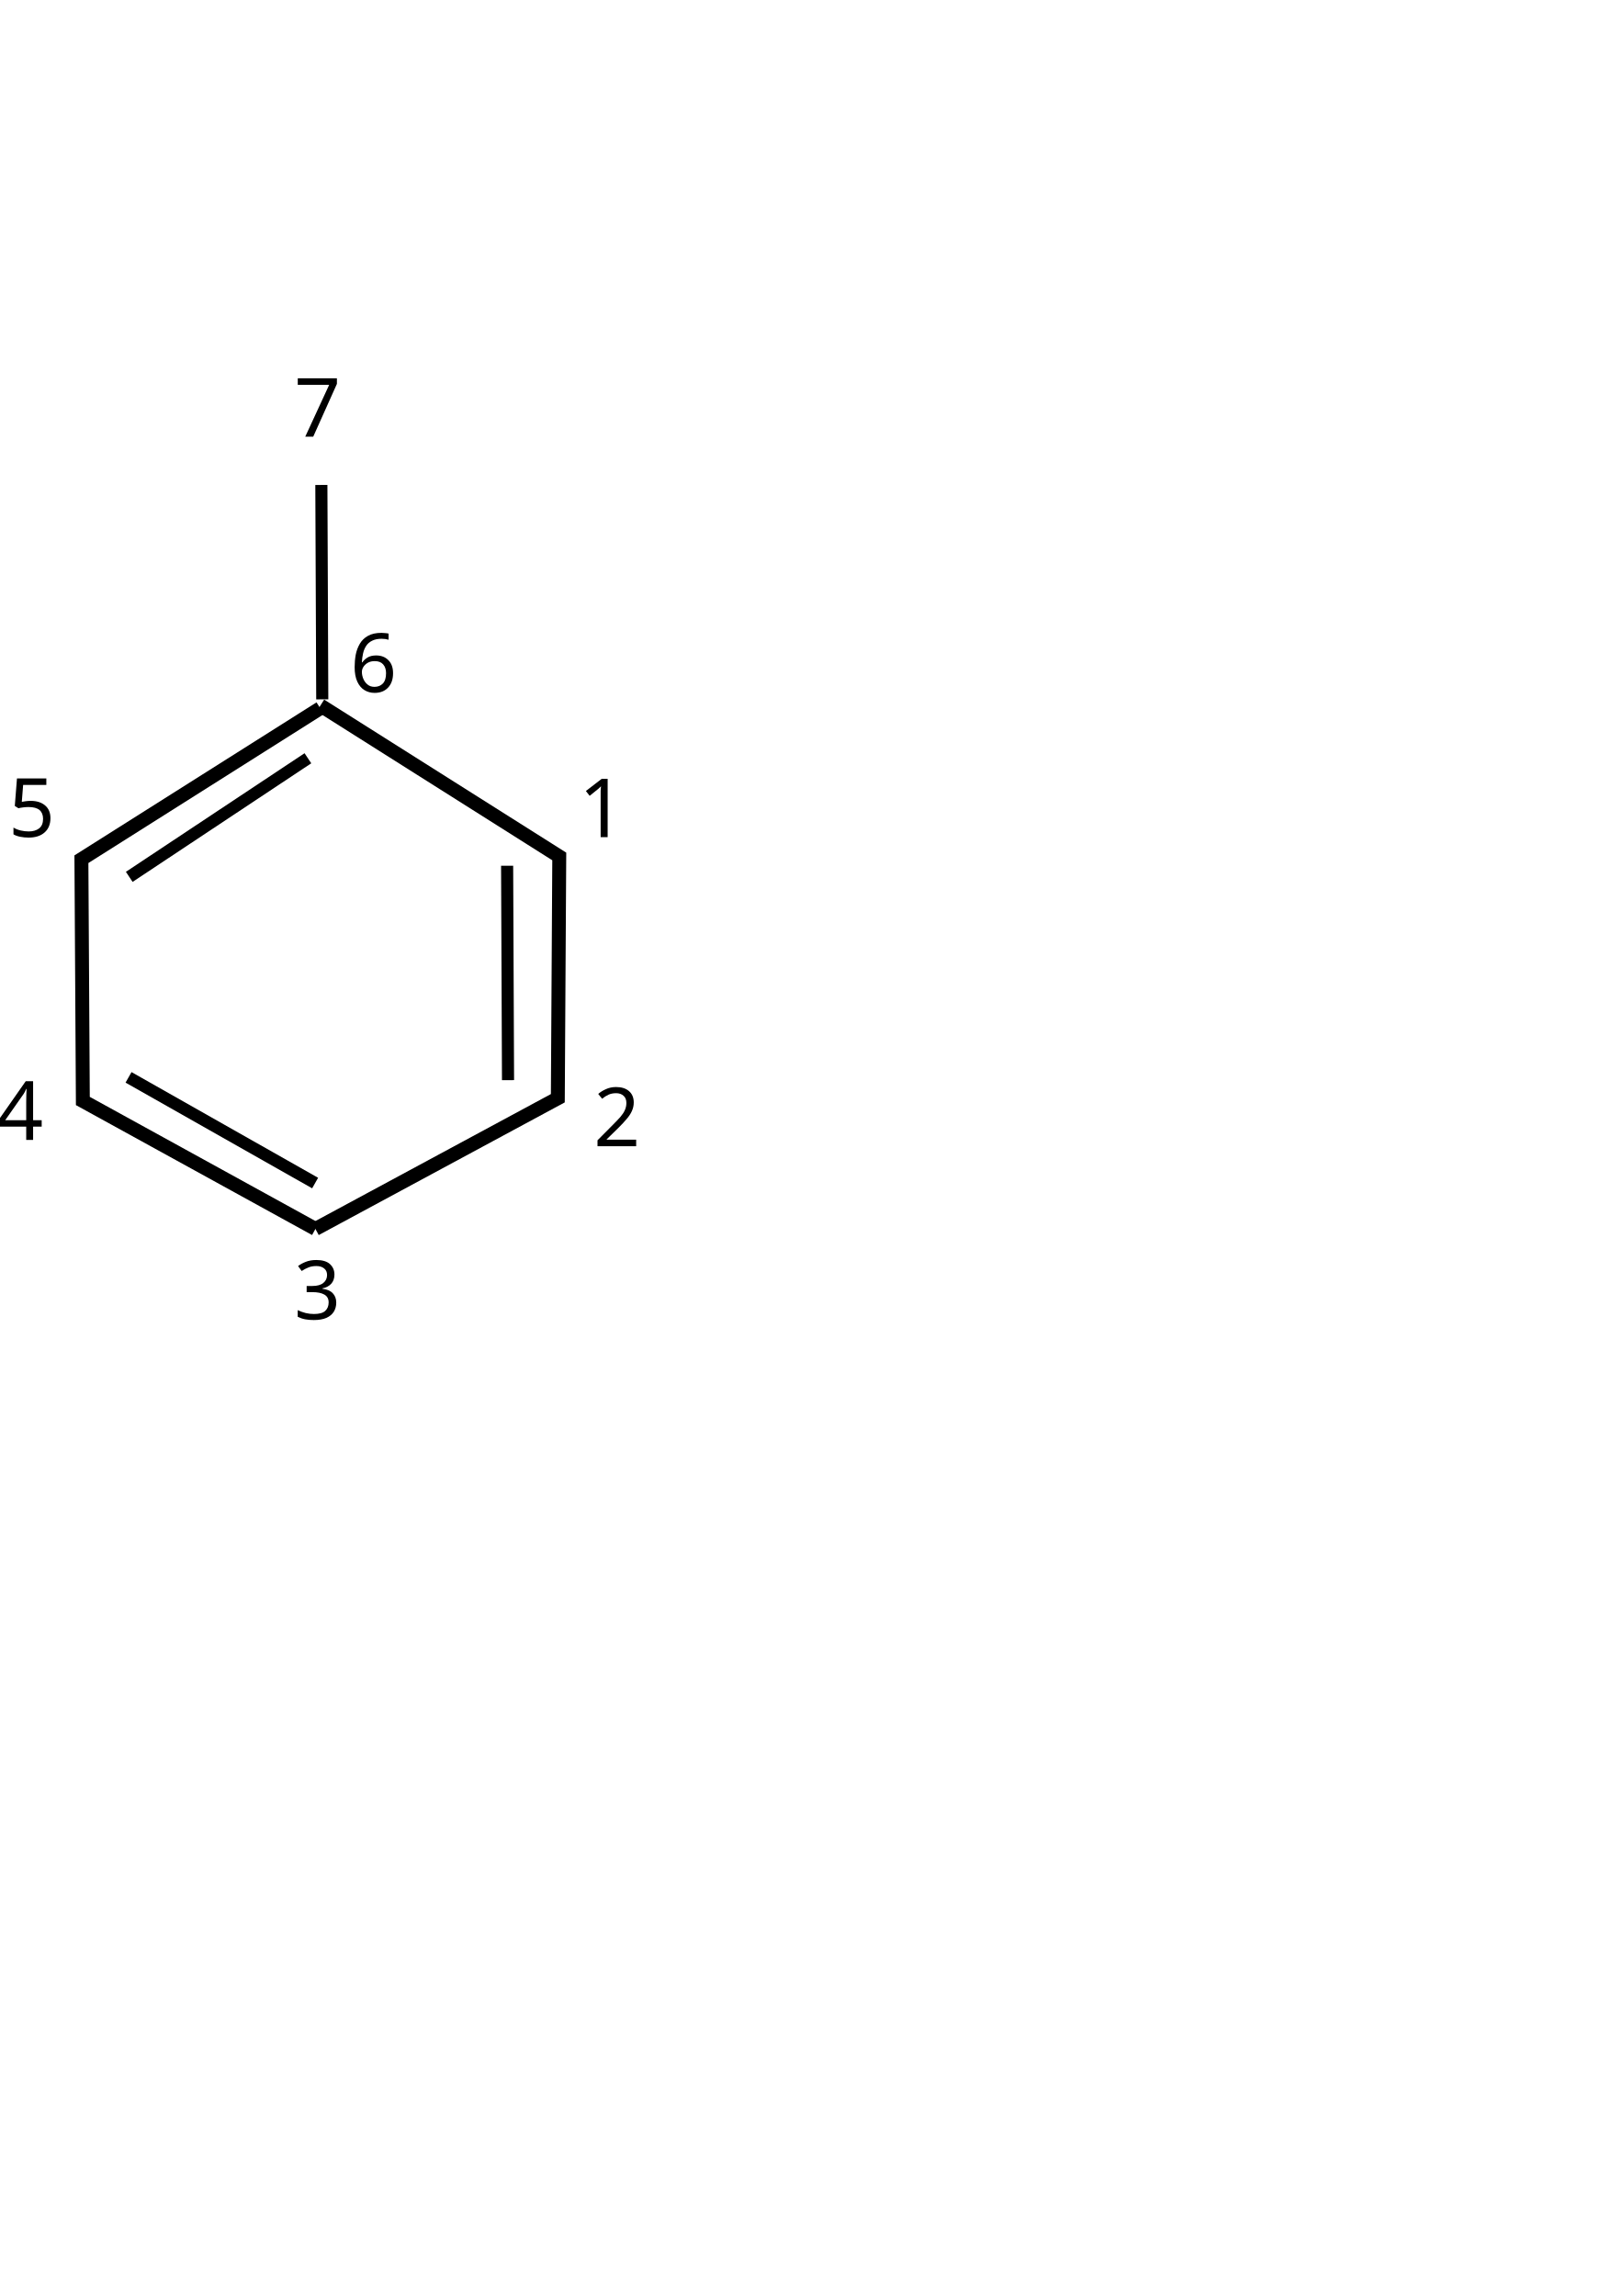
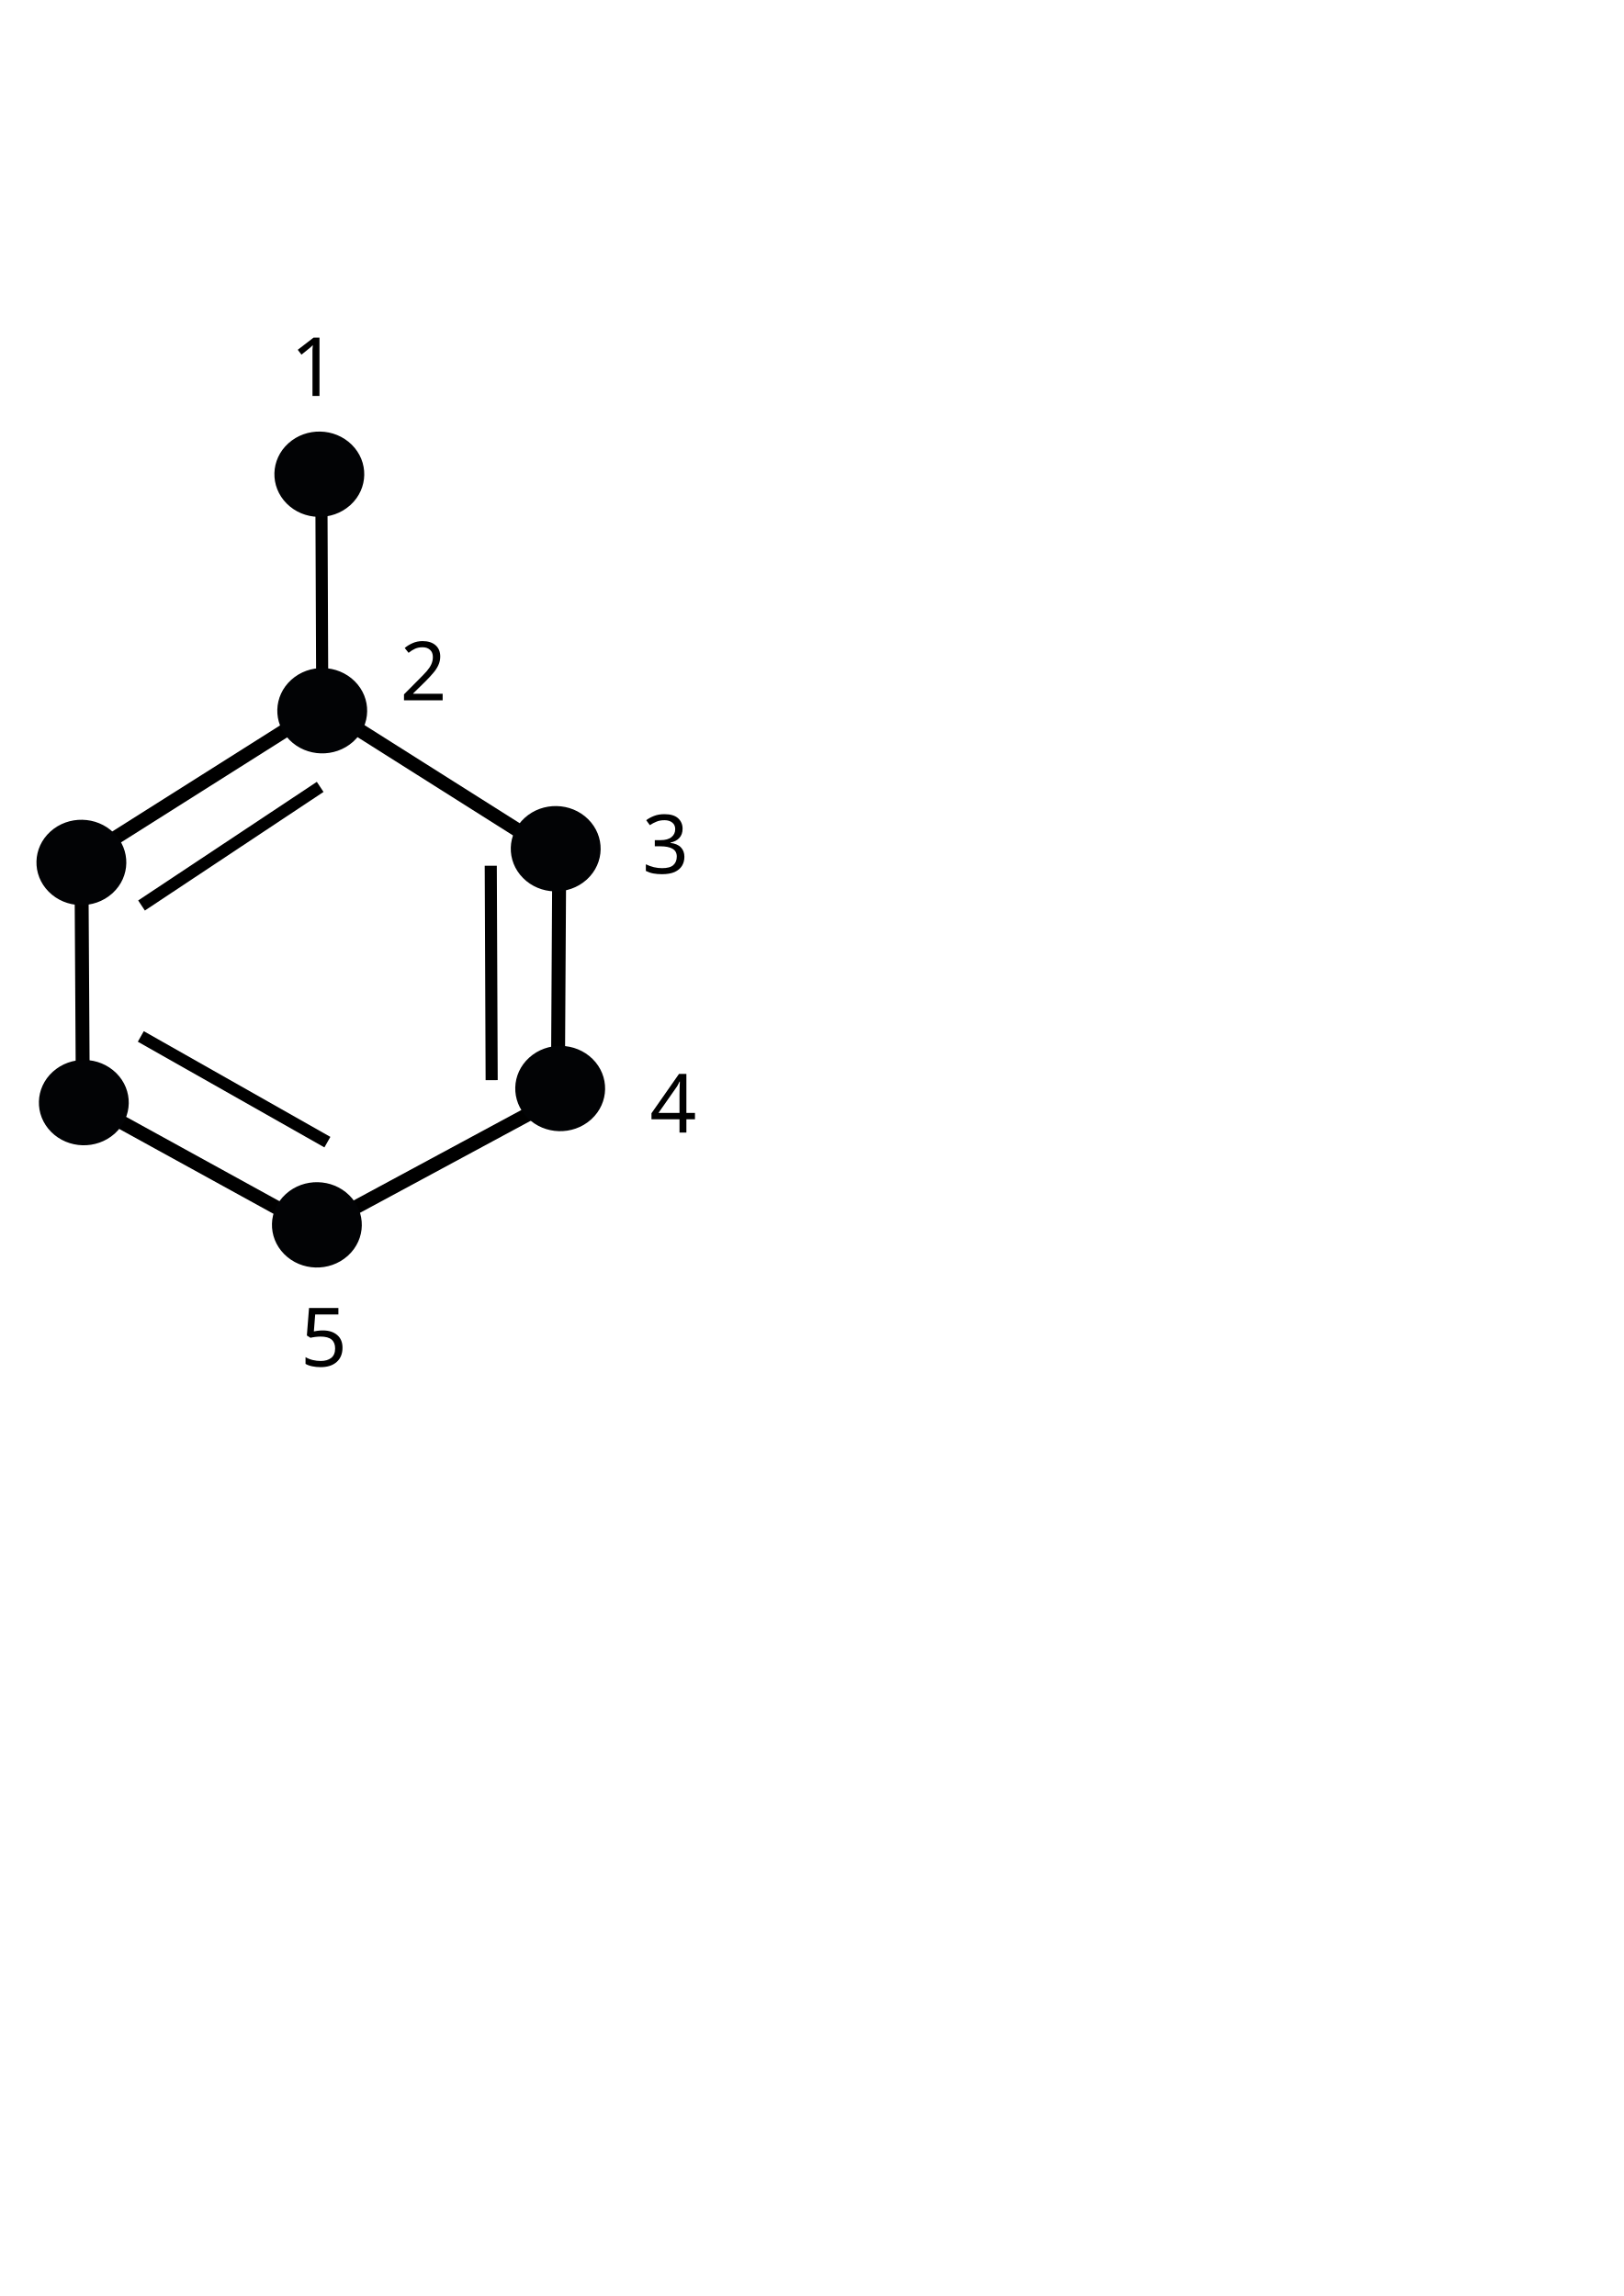
<svg xmlns="http://www.w3.org/2000/svg" width="210mm" height="297mm" viewBox="0 0 210 297" version="1.1" id="svg5">
-   <defs id="defs2" />
+   <defs id="defs2">
+     <linearGradient id="1">
+       <stop style="stop-color:#0028ff;stop-opacity:1;" offset="0" id="stop2369" />
+       <stop style="stop-color:#0028ff;stop-opacity:0;" offset="1" id="stop2371" />
+     </linearGradient>
+     <linearGradient id="linearGradient1180">
+       <stop style="stop-color:#06ff00;stop-opacity:1;" offset="0" id="stop1176" />
+       <stop style="stop-color:#000000;stop-opacity:0;" offset="1" id="stop1178" />
+     </linearGradient>
+   </defs>
  <g id="layer1">
    <g id="g2014" style="stroke-width:1.8;stroke-miterlimit:4;stroke-dasharray:none">
      <path style="fill:none;stroke:#000000;stroke-width:1.8;stroke-linecap:butt;stroke-linejoin:miter;stroke-opacity:1;stroke-miterlimit:4;stroke-dasharray:none" d="m 41.417,91.615 -30.888,19.528 0.186,31.276 30.08,16.551" id="path890" />
      <path style="fill:none;stroke:#000000;stroke-width:1.8;stroke-linecap:butt;stroke-linejoin:miter;stroke-opacity:1;stroke-miterlimit:4;stroke-dasharray:none" d="M 41.444,91.258 72.332,110.786 72.146,142.062 40.795,158.97" id="path890-7" />
    </g>
-     <path style="fill:none;stroke:#000000;stroke-width:1.565;stroke-linecap:butt;stroke-linejoin:miter;stroke-miterlimit:4;stroke-dasharray:none;stroke-opacity:1" d="m 65.588,111.988 0.117,27.735" id="path2049" />
+     <path style="fill:none;stroke:#000000;stroke-width:1.565;stroke-linecap:butt;stroke-linejoin:miter;stroke-miterlimit:4;stroke-dasharray:none;stroke-opacity:1" d="m 63.472,111.988 0.117,27.735" id="path2049" />
    <path style="fill:none;stroke:#000000;stroke-width:1.565;stroke-linecap:butt;stroke-linejoin:miter;stroke-miterlimit:4;stroke-dasharray:none;stroke-opacity:1" d="m 41.563,62.73 0.117,27.735" id="path2049-56" />
-     <path style="fill:none;stroke:#000000;stroke-width:1.565;stroke-linecap:butt;stroke-linejoin:miter;stroke-miterlimit:4;stroke-dasharray:none;stroke-opacity:1" d="m 16.624,139.362 24.132,13.672" id="path2049-5" />
-     <path style="fill:none;stroke:#000000;stroke-width:1.565;stroke-linecap:butt;stroke-linejoin:miter;stroke-miterlimit:4;stroke-dasharray:none;stroke-opacity:1" d="M 16.716,113.427 39.822,98.085" id="path2049-5-3" />
-     <text xml:space="preserve" style="font-style:normal;font-weight:normal;font-size:10.583px;line-height:1.25;font-family:sans-serif;fill:#000000;fill-opacity:1;stroke:none;stroke-width:0.265" x="74.839" y="108.289" id="text8044">
-       <tspan id="tspan8042" style="stroke-width:0.265" x="74.839" y="108.289">1</tspan>
+     <path style="fill:none;stroke:#000000;stroke-width:1.565;stroke-linecap:butt;stroke-linejoin:miter;stroke-miterlimit:4;stroke-dasharray:none;stroke-opacity:1" d="m 18.211,134.07 24.132,13.672" id="path2049-5" />
+     <path style="fill:none;stroke:#000000;stroke-width:1.565;stroke-linecap:butt;stroke-linejoin:miter;stroke-miterlimit:4;stroke-dasharray:none;stroke-opacity:1" d="M 18.304,117.131 41.409,101.789" id="path2049-5-3" />
+     <text xml:space="preserve" style="font-style:normal;font-weight:normal;font-size:10.583px;line-height:1.25;font-family:sans-serif;fill:#000000;fill-opacity:1;stroke:none;stroke-width:0.265" x="37.57" y="51.219" id="text8044">
+       <tspan id="tspan8042" style="stroke-width:0.265" x="37.57" y="51.219">1</tspan>
    </text>
-     <text xml:space="preserve" style="font-style:normal;font-weight:normal;font-size:10.583px;line-height:1.25;font-family:sans-serif;fill:#000000;fill-opacity:1;stroke:none;stroke-width:0.265" x="76.779" y="148.269" id="text12404">
-       <tspan id="tspan12402" style="stroke-width:0.265" x="76.779" y="148.269">2</tspan>
+     <text xml:space="preserve" style="font-style:normal;font-weight:normal;font-size:10.583px;line-height:1.25;font-family:sans-serif;fill:#000000;fill-opacity:1;stroke:none;stroke-width:0.265" x="51.751" y="90.588" id="text12404">
+       <tspan id="tspan12402" style="stroke-width:0.265" x="51.751" y="90.588">2</tspan>
    </text>
-     <text xml:space="preserve" style="font-style:normal;font-weight:normal;font-size:10.583px;line-height:1.25;font-family:sans-serif;fill:#000000;fill-opacity:1;stroke:none;stroke-width:0.265" x="38.035" y="170.645" id="text18634">
-       <tspan id="tspan18632" style="stroke-width:0.265" x="38.035" y="170.645">3 </tspan>
-       <tspan style="stroke-width:0.265" id="tspan18636" x="38.035" y="183.874" />
+     <text xml:space="preserve" style="font-style:normal;font-weight:normal;font-size:10.583px;line-height:1.25;font-family:sans-serif;fill:#000000;fill-opacity:1;stroke:none;stroke-width:0.265" x="83.064" y="112.973" id="text18634">
+       <tspan id="tspan18632" style="stroke-width:0.265" x="83.064" y="112.973">3 </tspan>
+       <tspan style="stroke-width:0.265" id="tspan18636" x="83.064" y="126.202" />
    </text>
-     <text xml:space="preserve" style="font-style:normal;font-weight:normal;font-size:10.583px;line-height:1.25;font-family:sans-serif;fill:#000000;fill-opacity:1;stroke:none;stroke-width:0.265" x="-0.453" y="147.453" id="text24096">
-       <tspan id="tspan24094" style="stroke-width:0.265" x="-0.453" y="147.453">4</tspan>
+     <text xml:space="preserve" style="font-style:normal;font-weight:normal;font-size:10.583px;line-height:1.25;font-family:sans-serif;fill:#000000;fill-opacity:1;stroke:none;stroke-width:0.265" x="84.041" y="146.508" id="text24096">
+       <tspan id="tspan24094" style="stroke-width:0.265" x="84.041" y="146.508">4</tspan>
    </text>
-     <text xml:space="preserve" style="font-style:normal;font-weight:normal;font-size:10.583px;line-height:1.25;font-family:sans-serif;fill:#000000;fill-opacity:1;stroke:none;stroke-width:0.265" x="1.071" y="108.238" id="text30298">
-       <tspan id="tspan30296" style="stroke-width:0.265" x="1.071" y="108.238">5</tspan>
+     <text xml:space="preserve" style="font-style:normal;font-weight:normal;font-size:10.583px;line-height:1.25;font-family:sans-serif;fill:#000000;fill-opacity:1;stroke:none;stroke-width:0.265" x="38.842" y="176.738" id="text30298">
+       <tspan id="tspan30296" style="stroke-width:0.265" x="38.842" y="176.738">5</tspan>
    </text>
-     <text xml:space="preserve" style="font-style:normal;font-weight:normal;font-size:10.583px;line-height:1.25;font-family:sans-serif;fill:#000000;fill-opacity:1;stroke:none;stroke-width:0.265" x="45.288" y="89.519" id="text34874">
-       <tspan id="tspan34872" style="stroke-width:0.265" x="45.288" y="89.519">6</tspan>
+     <text xml:space="preserve" style="font-style:normal;font-weight:normal;font-size:10.583px;line-height:1.25;font-family:sans-serif;fill:#000000;fill-opacity:1;stroke:none;stroke-width:0.265" x="-7.896" y="147.101" id="text34874">
+       <tspan id="tspan34872" style="stroke-width:0.265" x="-7.896" y="147.101">6</tspan>
    </text>
-     <text xml:space="preserve" style="font-style:normal;font-weight:normal;font-size:10.583px;line-height:1.25;font-family:sans-serif;fill:#000000;fill-opacity:1;stroke:none;stroke-width:0.265" x="38.043" y="56.484" id="text37500">
-       <tspan id="tspan37498" style="stroke-width:0.265" x="38.043" y="56.484">7</tspan>
+     <text xml:space="preserve" style="font-style:normal;font-weight:normal;font-size:10.583px;line-height:1.25;font-family:sans-serif;fill:#000000;fill-opacity:1;stroke:none;stroke-width:0.265" x="-9.565" y="114.578" id="text37500">
+       <tspan id="tspan37498" style="stroke-width:0.265" x="-9.565" y="114.578">7</tspan>
    </text>
+     <path style="opacity:1;mix-blend-mode:normal;fill:#020305;fill-opacity:1;stroke:#000000;stroke-width:0;stroke-miterlimit:4;stroke-dasharray:none;paint-order:markers stroke fill" id="path865" d="m 45.267,65.376 a 5.811,5.519 0 0 1 -8.195,-0.245 5.811,5.519 0 0 1 0.22,-7.784 5.811,5.519 0 0 1 8.197,0.172 5.811,5.519 0 0 1 -0.143,7.786" />
+     <path style="opacity:1;mix-blend-mode:normal;fill:#020305;fill-opacity:1;stroke:#000000;stroke-width:0;stroke-miterlimit:4;stroke-dasharray:none;paint-order:markers stroke fill" id="path865-6" d="m 75.839,113.82 a 5.811,5.519 0 0 1 -8.195,-0.245 5.811,5.519 0 0 1 0.22,-7.784 5.811,5.519 0 0 1 8.197,0.172 5.811,5.519 0 0 1 -0.143,7.786" />
+     <path style="opacity:1;mix-blend-mode:normal;fill:#020305;fill-opacity:1;stroke:#000000;stroke-width:0;stroke-miterlimit:4;stroke-dasharray:none;paint-order:markers stroke fill" id="path865-7" d="m 76.418,144.838 a 5.811,5.519 0 0 1 -8.195,-0.245 5.811,5.519 0 0 1 0.22,-7.784 5.811,5.519 0 0 1 8.197,0.172 5.811,5.519 0 0 1 -0.143,7.786" />
+     <path style="opacity:1;mix-blend-mode:normal;fill:#020305;fill-opacity:1;stroke:#000000;stroke-width:0;stroke-miterlimit:4;stroke-dasharray:none;paint-order:markers stroke fill" id="path865-5" d="m 44.951,162.474 a 5.811,5.519 0 0 1 -8.195,-0.245 5.811,5.519 0 0 1 0.22,-7.784 5.811,5.519 0 0 1 8.197,0.172 5.811,5.519 0 0 1 -0.143,7.786" />
+     <path style="opacity:1;mix-blend-mode:normal;fill:#020305;fill-opacity:1;stroke:#000000;stroke-width:0;stroke-miterlimit:4;stroke-dasharray:none;paint-order:markers stroke fill" id="path865-35" d="m 14.809,146.661 a 5.811,5.519 0 0 1 -8.195,-0.245 5.811,5.519 0 0 1 0.22,-7.784 5.811,5.519 0 0 1 8.197,0.172 5.811,5.519 0 0 1 -0.143,7.786" />
+     <path style="opacity:1;mix-blend-mode:normal;fill:#020305;fill-opacity:1;stroke:#000000;stroke-width:0;stroke-miterlimit:4;stroke-dasharray:none;paint-order:markers stroke fill" id="path865-62" d="m 14.493,115.593 a 5.811,5.519 0 0 1 -8.195,-0.245 5.811,5.519 0 0 1 0.22,-7.784 5.811,5.519 0 0 1 8.197,0.172 5.811,5.519 0 0 1 -0.143,7.786" />
+     <path style="opacity:1;mix-blend-mode:normal;fill:#020305;fill-opacity:1;stroke:#000000;stroke-width:0;stroke-miterlimit:4;stroke-dasharray:none;paint-order:markers stroke fill" id="path865-3" d="m 45.643,95.968 a 5.811,5.519 0 0 1 -8.195,-0.245 5.811,5.519 0 0 1 0.22,-7.784 5.811,5.519 0 0 1 8.197,0.172 5.811,5.519 0 0 1 -0.143,7.786" />
  </g>
</svg>
